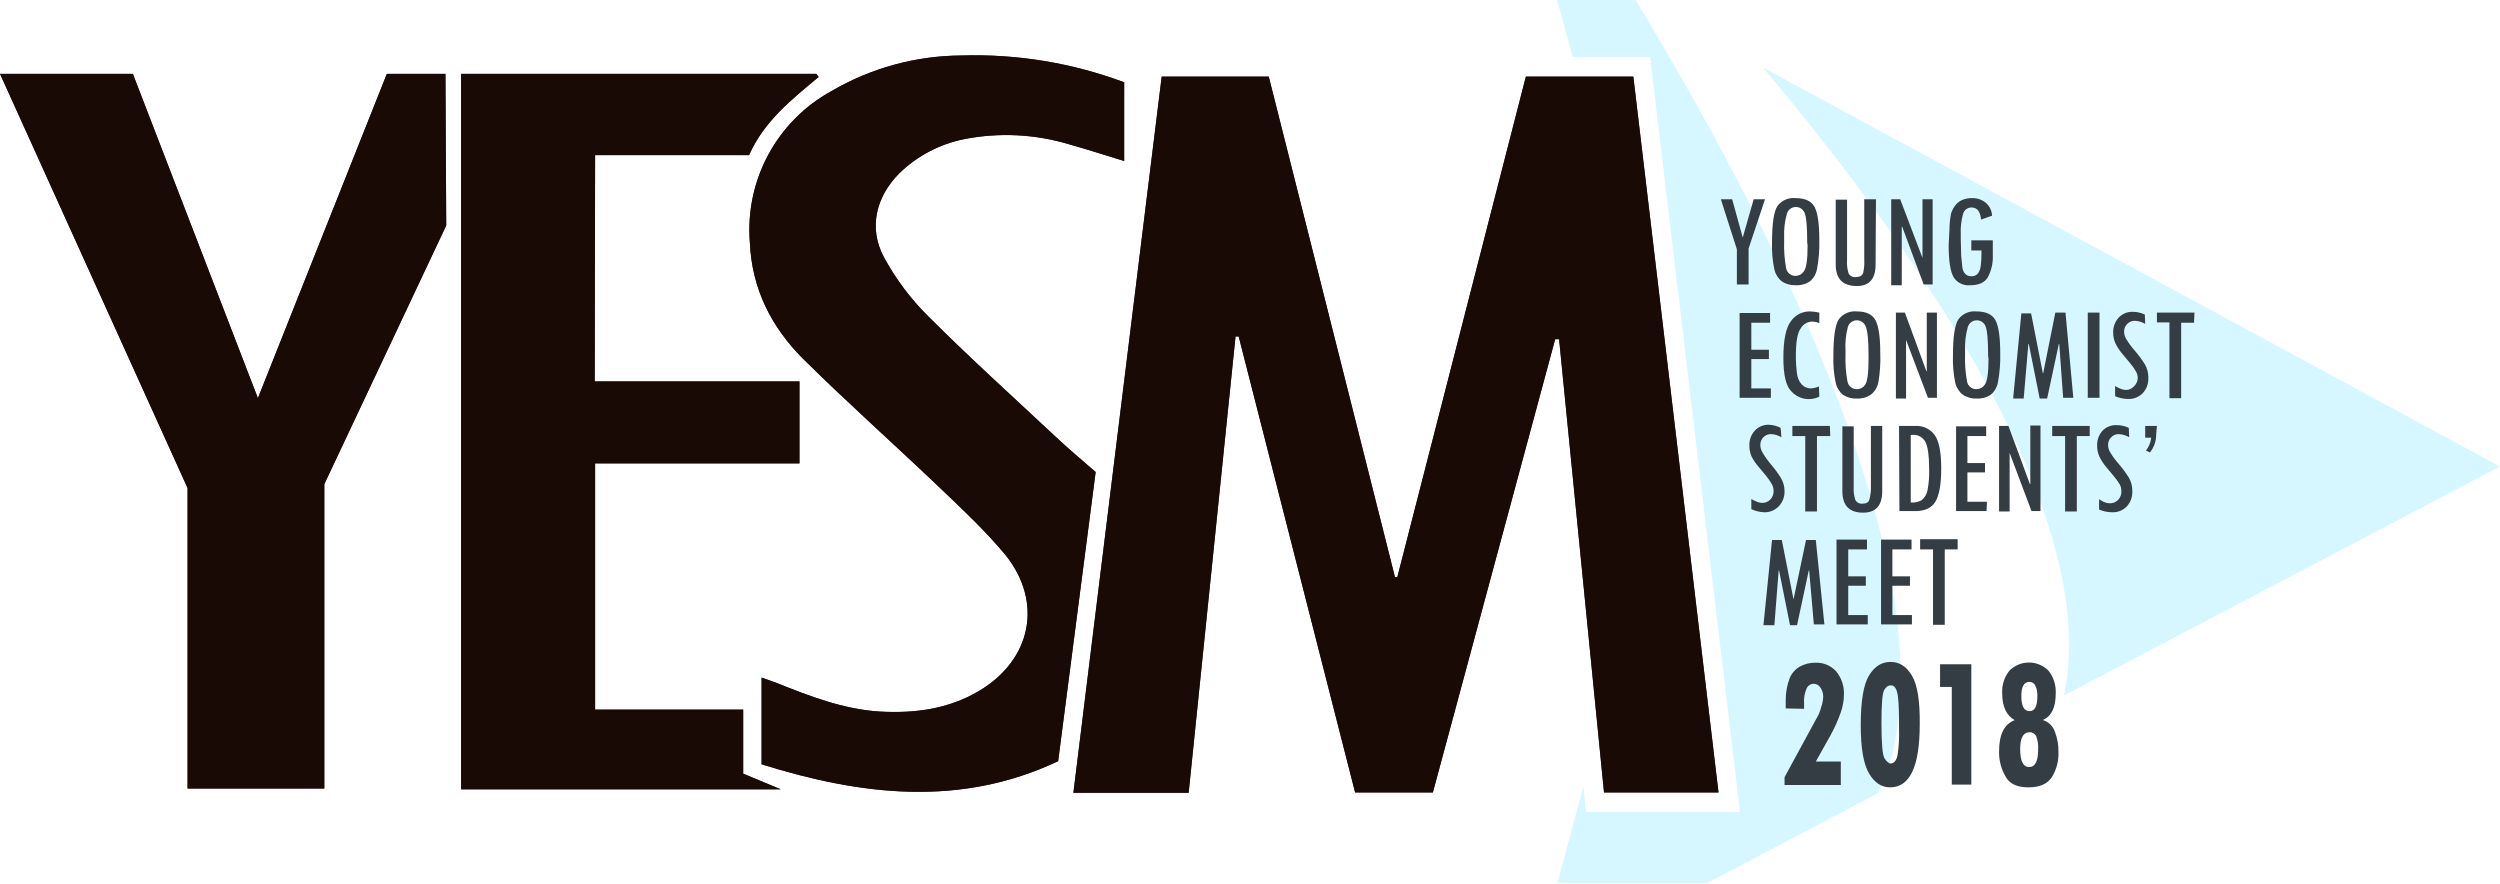
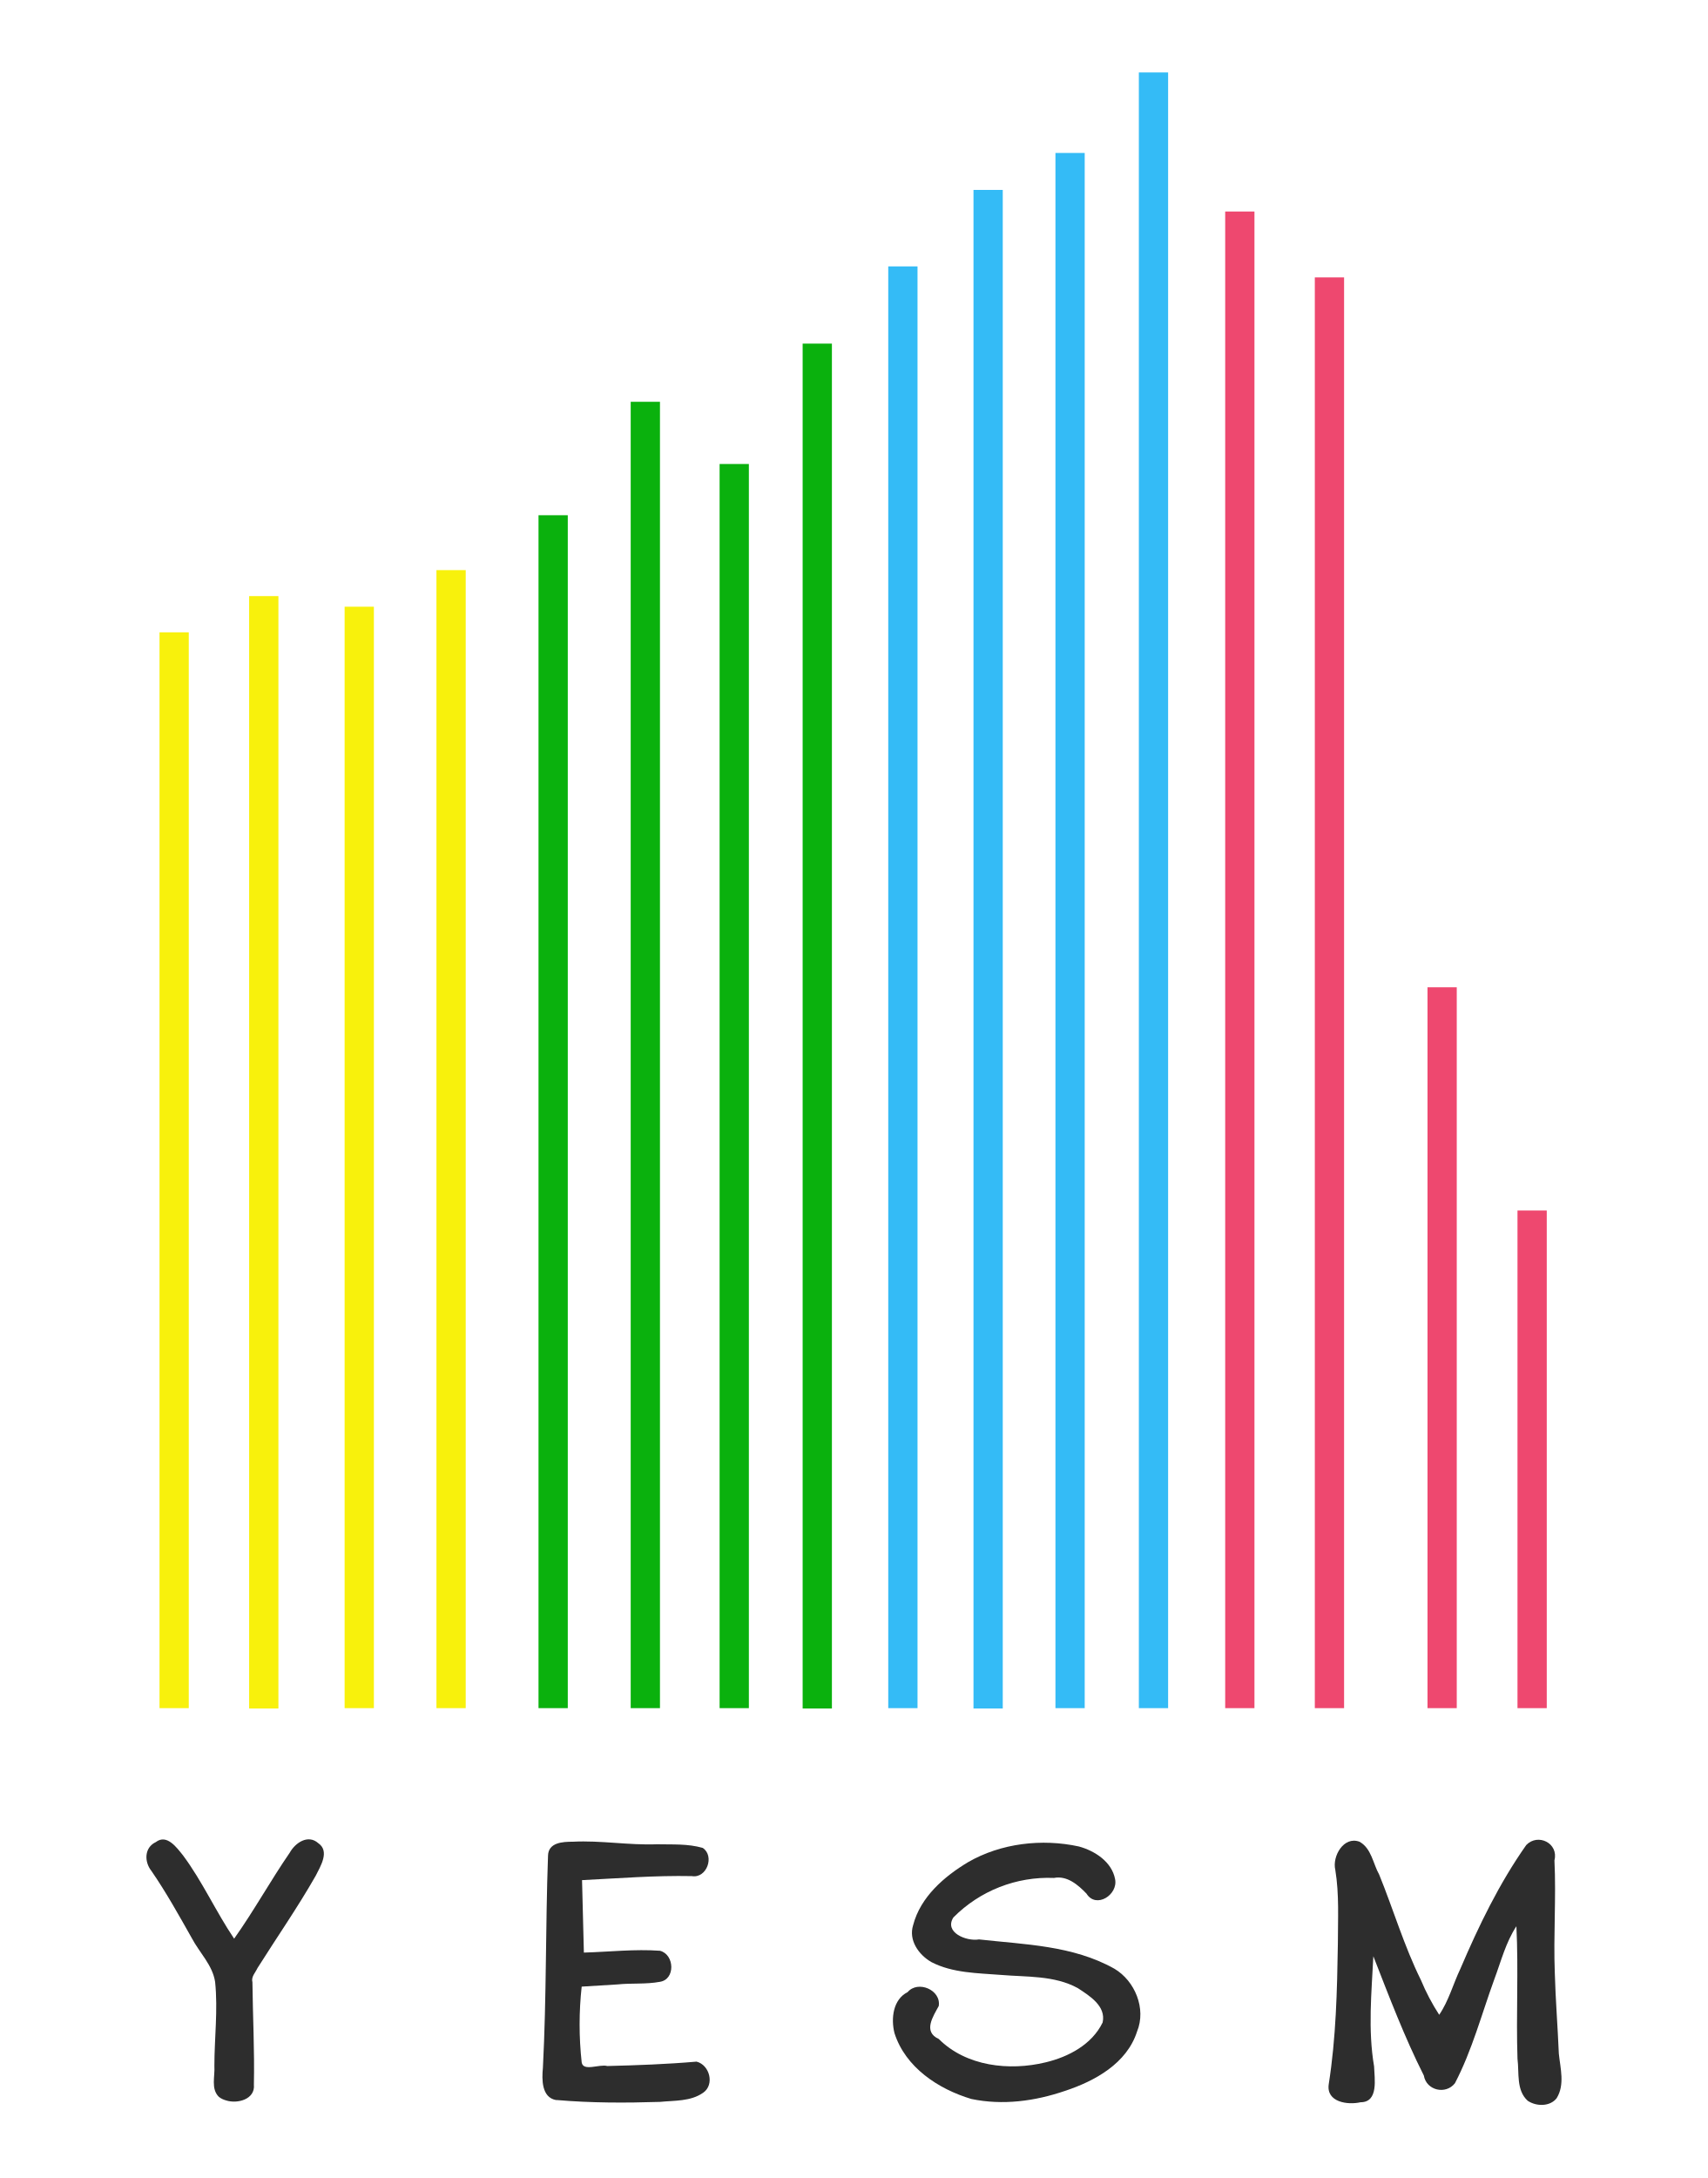
- <svg xmlns="http://www.w3.org/2000/svg" viewBox="0 0 639.8 226">
-   <defs>
-     <filter id="a" color-interpolation-filters="sRGB" filterUnits="userSpaceOnUse">
-       <feColorMatrix values="-1 0 0 0 1 0 -1 0 0 1 0 0 -1 0 1 0 0 0 1 0" />
-     </filter>
-   </defs>
-   <g style="isolation:isolate">
-     <path fill="#d6f7ff" d="M418.5 0h-20v.1l4 14.5h19.8l23 193.2h-39.4l-.7-6.5-6.6 24.7h38.3l43.7-23c10.6-21.3 15-75.2-62-203zM528.2 178l111.6-58.6L451.2 17.3c41.4 49.2 86.6 115.4 77 160.7z" />
-     <path fill="#453d42" d="M390.5 19.6H418l21.8 183.2h-29.3L399 86.8h-1l-31.3 116h-19.9L317 86.1h-.8l-12 116.8h-29.5l22.6-183.3h27.4l32.3 128.1h.6z" />
-     <g mask="url(#b)">
-       <path fill="#190a06" d="M390.5 19.6H418l21.8 183.2h-29.3L399 86.8h-1l-31.3 116h-19.9L317 86.1h-.8l-12 116.8h-29.5l22.6-183.3h27.4l32.3 128.1h.6z" style="fill:#190a06" />
-     </g>
-     <path fill="#453d42" d="M152.2 97.6h52.4v21h-52.3v63h37.9V198l9.6 4H118V18.9h90.9l.6.8c-6.8 5.7-13.9 11.2-17.8 20h-39.4z" />
-     <g mask="url(#c)">
-       <path fill="#190a06" d="M152.2 97.6h52.4v21h-52.3v63h37.9V198l9.6 4H118V18.9h90.9l.6.8c-6.8 5.7-13.9 11.2-17.8 20h-39.4z" style="fill:#190a06" />
-     </g>
-     <path fill="#453d42" d="M287.7 21v20.2c-5-1.5-9.5-3-14.2-4.3a55.8 55.8 0 0 0-26.7-1.3 33.1 33.1 0 0 0-16.6 8.7c-6 6-8 14-4 21.5A64.7 64.7 0 0 0 237.6 81c10.6 10.6 21.8 20.7 32.8 31 3.3 3.1 6.8 6 10 8.8l-9.6 74c-25 11.8-50.3 8.8-75.9.8v-22.2l3.9 1.4c8.5 3.4 17 6.7 26.3 7.3 9 .5 17.6-.6 25.5-5.3 13.4-8 16.4-22.7 6.7-34.8-5-6-10.7-11.4-16.4-16.8-11.7-11.2-23.9-22-35.4-33.4-8-8-13.1-17.8-13.6-29.8a40.5 40.5 0 0 1 20.9-38.7 66.7 66.7 0 0 1 33.3-9.1 109.4 109.4 0 0 1 41.7 6.9z" />
-     <g mask="url(#d)">
-       <path fill="#190a06" d="M287.7 21v20.2c-5-1.5-9.5-3-14.2-4.3a55.8 55.8 0 0 0-26.7-1.3 33.1 33.1 0 0 0-16.6 8.7c-6 6-8 14-4 21.5A64.7 64.7 0 0 0 237.6 81c10.6 10.6 21.8 20.7 32.8 31 3.3 3.1 6.8 6 10 8.8l-9.6 74c-25 11.8-50.3 8.8-75.9.8v-22.2l3.9 1.4c8.5 3.4 17 6.7 26.3 7.3 9 .5 17.6-.6 25.5-5.3 13.4-8 16.4-22.7 6.7-34.8-5-6-10.7-11.4-16.4-16.8-11.7-11.2-23.9-22-35.4-33.4-8-8-13.1-17.8-13.6-29.8a40.5 40.5 0 0 1 20.9-38.7 66.7 66.7 0 0 1 33.3-9.1 109.4 109.4 0 0 1 41.7 6.9z" style="fill:#190a06" />
-     </g>
-     <path fill="#453d42" d="M0 18.9h34l32 83 33-83h15l.2 38.8L83 123.9v77.9H48v-76.9L0 18.9z" />
-     <g mask="url(#e)">
-       <path fill="#190a06" d="M0 18.9h34l32 83 33-83h15l.2 38.8L83 123.9v77.9H48v-76.9L0 18.9z" style="fill:#190a06" />
-     </g>
-     <path fill="#343d44" d="M451.7 51l-4.2 12.6v9.2h-3v-9L440.4 51h2.9l2.7 9.8 2.8-9.8zM453.5 62q0-7.2 1.4-9.3a5.1 5.1 0 0 1 4.6-2q3.7 0 4.9 2.3t1.2 8.4a35.2 35.2 0 0 1-.6 7.5 5.4 5.4 0 0 1-1.8 3.1 5.9 5.9 0 0 1-3.6 1 6 6 0 0 1-3.6-1 5.4 5.4 0 0 1-1.9-3 29 29 0 0 1-.6-7zm9 0q0-6.1-.7-7.6a2.4 2.4 0 0 0-4.5.3 19.2 19.2 0 0 0-.7 6v1.1a31.6 31.6 0 0 0 .5 6.8 2.4 2.4 0 0 0 2.5 2 2.5 2.5 0 0 0 2-1.1q1-1.2 1-6.6zM480 67.7q0 5.5-4.8 5.5-5.4 0-5.4-5.5V51.1h2.9v15.4a9.3 9.3 0 0 0 .4 3.5 1.8 1.8 0 0 0 1.9.9q1.4 0 1.8-1a12 12 0 0 0 .3-3.5V51h3zM494.6 72.8h-2.3L486.8 58h-.1v15H484V51h2.3L492 66V51h2.6zM510 65.2a11.1 11.1 0 0 1-1.3 5.8q-1.2 2-4.5 2a4.5 4.5 0 0 1-4.2-2q-1.3-2.2-1.3-8.3l.2-3.8a23.5 23.5 0 0 1 .4-4.2 6.1 6.1 0 0 1 1-2 4.3 4.3 0 0 1 1.8-1.5 6.3 6.3 0 0 1 2.5-.5 5.3 5.3 0 0 1 3.6 1.2 4.5 4.5 0 0 1 1.6 3.3l-2.8 1q-.3-3.1-2.4-3.1a2.2 2.2 0 0 0-2.2 1.6 16.6 16.6 0 0 0-.6 5.4v1.1l.1 4.2.3 3a3.3 3.3 0 0 0 .5 1.4 2 2 0 0 0 .8.7 2.4 2.4 0 0 0 1 .2 2 2 0 0 0 1.6-.6 3.8 3.8 0 0 0 .8-2 26.6 26.6 0 0 0 .2-4h-2.6v-2.6h5.5zM453.2 101.8h-8V80.1h7.8v2.5h-4.8v6.9h4.5v2.4h-4.5v7.5h5zM465.6 101.5a6 6 0 0 1-7.2-1.4q-2-2-2-8.5 0-7 2-9.5a5.8 5.8 0 0 1 4.7-2.4 11.8 11.8 0 0 1 2.5.3v2.7a5 5 0 0 0-1.9-.4 3.5 3.5 0 0 0-2.9 1.8q-1.2 1.7-1.2 6.8a33 33 0 0 0 .3 4.8 5 5 0 0 0 1.2 2.7 3.2 3.2 0 0 0 2.4 1 5.6 5.6 0 0 0 2-.5zM469.2 91q0-7.2 1.4-9.3a5.1 5.1 0 0 1 4.6-2q3.6 0 4.8 2.3t1.2 8.4a35.2 35.2 0 0 1-.5 7.5 5.4 5.4 0 0 1-1.9 3.1 5.9 5.9 0 0 1-3.6 1 6 6 0 0 1-3.6-1 5.4 5.4 0 0 1-1.8-3 29 29 0 0 1-.6-7zm9 0q0-6.1-.8-7.6a2.4 2.4 0 0 0-4.5.3 19.2 19.2 0 0 0-.6 6v1.1a31.6 31.6 0 0 0 .5 6.8 2.4 2.4 0 0 0 2.5 2 2.5 2.5 0 0 0 2-1.1q.9-1.2.9-6.6zM495.7 101.8h-2.3L487.8 87v15h-2.6V80h2.3L493 95h.1V80h2.6zM499.8 91q0-7.2 1.4-9.3a5.1 5.1 0 0 1 4.6-2q3.7 0 4.9 2.3t1.2 8.4a35.2 35.2 0 0 1-.6 7.5 5.4 5.4 0 0 1-1.8 3.1 5.9 5.9 0 0 1-3.6 1 6 6 0 0 1-3.6-1 5.4 5.4 0 0 1-1.9-3 29 29 0 0 1-.6-7zm9 0q0-6.1-.7-7.6a2.4 2.4 0 0 0-4.5.3 19.2 19.2 0 0 0-.7 6v1.1a31.6 31.6 0 0 0 .5 6.8 2.4 2.4 0 0 0 2.5 2 2.5 2.5 0 0 0 2-1.1q1-1.2 1-6.6zM530.6 101.8H528L527 88h-.1l-3 14H522l-2.8-14h-.1l-1.2 14h-2.7l2.1-21.8h2.5l3 15.3h.1L526 80h2.6zM534.3 80h3v21.8h-3zM549 82.9a5.6 5.6 0 0 0-2.6-.8 2.6 2.6 0 0 0-2 .8 2.7 2.7 0 0 0-.8 2 3.8 3.8 0 0 0 .5 1.8 20.4 20.4 0 0 0 2.2 3 29.4 29.4 0 0 1 2.6 3.5 6.6 6.6 0 0 1 .9 3.5 5.4 5.4 0 0 1-1.5 4 5 5 0 0 1-3.8 1.4 8.7 8.7 0 0 1-3.2-.7v-2.6a7.7 7.7 0 0 0 1.2.6 3.8 3.8 0 0 0 1.6.4 2.8 2.8 0 0 0 2-.9 3 3 0 0 0 1-2.2 3.6 3.6 0 0 0-.5-1.7 14.8 14.8 0 0 0-1.5-2.1l-2-2.4a12.8 12.8 0 0 1-1.7-2.6 6.5 6.5 0 0 1-.6-2.8 5.4 5.4 0 0 1 1.4-3.8 4.7 4.7 0 0 1 3.6-1.5 7 7 0 0 1 3.1.7zM561.5 82.6h-3.3v19.3h-3V82.5H552V80h9.6zM455.9 111.9a5.6 5.6 0 0 0-2.6-.8 2.6 2.6 0 0 0-2 .8 2.7 2.7 0 0 0-.8 2 3.8 3.8 0 0 0 .5 1.8 20.4 20.4 0 0 0 2.1 3 29.4 29.4 0 0 1 2.6 3.5 6.6 6.6 0 0 1 1 3.5 5.4 5.4 0 0 1-1.5 3.9 5 5 0 0 1-3.8 1.5 8.7 8.7 0 0 1-3.2-.8v-2.6a7.7 7.7 0 0 0 1.2.6 3.8 3.8 0 0 0 1.6.4 2.8 2.8 0 0 0 2-.8 3 3 0 0 0 .9-2.2 3.6 3.6 0 0 0-.4-1.7 14.8 14.8 0 0 0-1.5-2.2l-2-2.4a12.8 12.8 0 0 1-1.7-2.5 6.5 6.5 0 0 1-.6-2.8 5.4 5.4 0 0 1 1.4-3.9 4.7 4.7 0 0 1 3.6-1.5 7 7 0 0 1 3 .8zM468.4 111.6H465v19.3h-3v-19.3h-3.3V109h9.6zM481.7 125.7q0 5.5-4.9 5.5-5.3 0-5.3-5.5v-16.6h2.9v15.4a9.3 9.3 0 0 0 .4 3.4 1.8 1.8 0 0 0 1.8 1q1.5 0 1.8-1a12 12 0 0 0 .4-3.5V109h2.9zM486 109h4.3a5.7 5.7 0 0 1 4.8 2.3q1.7 2.3 1.7 8.6 0 6-1.5 8.5t-5.5 2.4h-3.7zm3 2.3v17.3a4.8 4.8 0 0 0 2.8-.6 4.3 4.3 0 0 0 1.5-2.6 24.6 24.6 0 0 0 .4-5.6q0-4.7-.9-6.6a3.4 3.4 0 0 0-3.4-1.9zM508.4 130.8h-7.8v-21.7h7.7v2.5h-4.8v6.9h4.5v2.4h-4.5v7.5h5zM522.2 130.8h-2.3l-5.6-14.9v15h-2.7V109h2.4l5.5 14.9h.1v-15h2.6zM534.8 111.6h-3.3v19.3h-3v-19.3h-3.3V109h9.6zM544.9 111.9a5.6 5.6 0 0 0-2.6-.8 2.6 2.6 0 0 0-2 .8 2.7 2.7 0 0 0-.8 2 3.8 3.8 0 0 0 .5 1.8 20.4 20.4 0 0 0 2.2 3 29.4 29.4 0 0 1 2.6 3.5 6.6 6.6 0 0 1 .9 3.5 5.4 5.4 0 0 1-1.5 4 5 5 0 0 1-3.8 1.4 8.7 8.7 0 0 1-3.2-.7v-2.6h.1a7.7 7.7 0 0 0 1 .6 3.8 3.8 0 0 0 1.7.4 2.8 2.8 0 0 0 2.1-.9 3 3 0 0 0 .8-2.2 3.6 3.6 0 0 0-.4-1.7 14.8 14.8 0 0 0-1.5-2.1l-2-2.4a12.8 12.8 0 0 1-1.7-2.6 6.5 6.5 0 0 1-.6-2.8 5.4 5.4 0 0 1 1.4-3.9 4.7 4.7 0 0 1 3.6-1.4 7 7 0 0 1 3.1.7zM551.8 111.3a7.1 7.1 0 0 1-1.6 4.5l-1-.5a6.4 6.4 0 0 0 1.3-3 1.1 1.1 0 0 0 0-.3H549v-3h3zM466.9 159.8h-2.7L463 146h-.1l-3 14h-1.8l-2.8-14h-.1l-1.1 14h-2.8l2.2-21.8h2.5l3 15.2 3.2-15.2h2.5zM478 159.8h-8v-21.7h7.8v2.5H473v6.9h4.5v2.4H473v7.5h5zM489.3 159.8h-7.9v-21.7h7.8v2.5h-4.9v6.9h4.5v2.4h-4.5v7.5h5zM501 140.6h-3.3v19.3h-3v-19.3h-3.3V138h9.6zM457 181.3V179a15.7 15.7 0 0 1 1-5.4 6 6 0 0 1 2.6-3 8 8 0 0 1 4-1 6.8 6.8 0 0 1 5.3 2.2 8.8 8.8 0 0 1 2 6 14.1 14.1 0 0 1-.8 4.5 39.5 39.5 0 0 1-2.7 6l-3.7 6.6h6.4v6h-14.4v-2l8.7-16a12.3 12.3 0 0 0 .7-2 9.4 9.4 0 0 0 .5-2.6 4 4 0 0 0-.7-2.3 2 2 0 0 0-1.6-1 2 2 0 0 0-2 1.3 8 8 0 0 0-.6 3.7v1.4zM483.9 169.4q3.3 0 5.4 3.5t2 12.4q0 8.2-1.9 12.2t-5.7 4q-3.3 0-5.4-3.6t-2.1-12.3q0-9.2 2.1-12.7t5.5-3.5zm-.1 6q-.9 0-1.6 1.2t-.7 8.4q0 7.9.8 9.1t1.5 1.3q1.3 0 1.8-2a35.8 35.8 0 0 0 .4-6.9v-1.6q0-6-.5-7.8t-1.7-1.7zM504.5 200.8h-5v-25h-3V170h8zM522.9 184.3a4.7 4.7 0 0 1 3 3 13.5 13.5 0 0 1 .9 5.1 11.4 11.4 0 0 1-1.7 6.5q-1.7 2.6-6 2.6t-5.8-2.7a12.3 12.3 0 0 1-1.7-6.5q0-6.5 4-8-3.2-1.8-3.2-6.9a8.5 8.5 0 0 1 1.8-5.7 7 7 0 0 1 10.1 0 8.7 8.7 0 0 1 1.8 5.8q0 5.3-3.2 6.7zm-3.6 12q2.3 0 2.3-4.5a8 8 0 0 0-.5-3.4 1.8 1.8 0 0 0-1.7-1q-2.4 0-2.4 4.3 0 4.6 2.3 4.6zm.1-14.3q2 0 2-3.8a5.7 5.7 0 0 0-.5-2.7 1.7 1.7 0 0 0-1.5-1q-2.1 0-2.1 3.6 0 3.9 2.1 3.9z" />
-   </g>
+ <svg xmlns="http://www.w3.org/2000/svg" width="466.8" height="595.2">
+   <path fill="#2d2d2d" d="M59.8 573c-2.2-2.2-1-5.6-1.2-8.4 0-7.6 1-15.3.2-23-.7-4.6-4.3-8-6.4-12-3.5-6.2-7-12.5-11-18.3-2-2.5-2-6.4 1.2-7.9 3-2.3 5.7 1.5 7.4 3.6 5.3 7.1 9 15.4 14 22.8 5.4-7.6 9.9-15.8 15.2-23.5 1.5-2.7 5-5.1 7.8-2.6 3.2 2.2.6 6.3-.7 8.9-4.9 8.6-10.6 16.8-15.9 25.2-.6 1.3-1.8 2.4-1.4 3.9.1 9.3.6 18.6.4 28 .4 4-4.5 5.3-7.6 4.3-.7-.2-1.4-.5-2-1z" />
+   <path fill="#2d2d2d" d="M152 573.9c-4-.7-3.9-5.7-3.6-8.8 1-19.3.7-38.6 1.4-58 .1-3.6 4-3.8 6.8-3.8 7.6-.4 15.3 1 23 .7 4.1.1 8.4-.2 12.5 1 3.3 2.2 1.1 8.4-3 7.7-10-.2-20 .6-30 1.1l.5 19.8c7-.2 13.9-1 20.8-.5 4 1 4.3 7.9-.1 8.5-3.8.7-7.7.3-11.5.7l-9.8.6a95 95 0 0 0 0 20.7c.4 2.6 4.9.4 7 1 8.1-.2 16.3-.5 24.4-1.2 3.6.9 5 6.3 1.8 8.5-3.4 2.4-7.8 2.1-11.8 2.5-9.4.3-18.8.3-28.1-.5h-.4z" />
+   <path fill="#2d2d2d" d="M265.5 573.6c-9-2.7-18-8.6-21-18-1-4-.4-9.2 3.6-11.2 2.8-3.3 9.2-.6 8.5 3.8-1.5 2.8-4.4 7 0 9 7.5 7.5 19.3 8.8 29.2 6.4 6.3-1.5 12.7-4.9 15.6-10.9 1-4.5-3.6-7.3-6.8-9.4-6.4-3.5-14-3-21-3.6-6.4-.5-13.2-.5-19-3.5-3.5-2-6.3-6-5-10.1 2-7.7 8.5-13.3 15-17.2 9-5.2 20.2-6.5 30.3-4.3 4.4 1.2 9 4.2 9.9 8.9.9 4.3-5.2 8.2-7.8 4-2.3-2.4-5.3-5-8.9-4.3a36.6 36.6 0 0 0-27.5 10.8c-2.6 4.1 3.6 6.6 7 6 12.4 1.4 25.6 1.6 37 8 5.6 3.3 8.8 10.9 6.2 17.2-2.8 8.7-11.5 13.5-19.7 16.2-8.2 2.8-17 4-25.6 2.2z" />
+   <path fill="#2d2d2d" d="M417.6 574.1c-3.2-2.9-2.3-7.6-2.8-11.5-.4-12 .3-24.2-.3-36.2-2.9 4.4-4.2 9.6-6 14.4-3.5 9.6-6.1 19.5-10.8 28.5-2.5 3.2-7.8 2-8.5-2.1-5.3-10.5-9.5-21.6-13.8-32.6-.5 10-1.5 20.1.2 30.1.1 3.3 1.3 9.8-3.7 9.8-3.5.8-9.4 0-8.7-4.9 2-12.7 2.3-25.6 2.5-38.4 0-6.7.4-13.5-.7-20.2-.9-3.7 2.3-9.3 6.6-7.7 3.3 1.8 3.7 6 5.4 9 3.9 9.6 6.8 19.5 11.4 28.8a59 59 0 0 0 5 9.5c2.6-3.8 3.8-8.4 5.8-12.6 5-11.7 10.6-23.3 18-33.8 3.2-3.3 8.9-.5 7.7 4.2.5 10.2-.3 20.5.1 30.8.2 7.3.8 14.7 1.1 22 .4 4 1.7 8.5-.6 12.2-1.8 2.3-5.5 2.3-7.9.7z" />
+   <rect fill="#f8f10c" width="8" height="294" x="43.6" y="172.8" />
+   <rect fill="#f8f10c" width="8" height="304" x="68.1" y="162.9" />
+   <rect fill="#f8f10c" width="8" height="301" x="94.2" y="165.8" />
+   <rect fill="#f8f10c" width="8" height="311" x="119.3" y="155.8" />
+   <rect fill="#0ab10d" width="8" height="326" x="147.2" y="140.8" />
+   <rect fill="#0ab10d" width="8" height="357" x="172.4" y="109.8" />
+   <rect fill="#0ab10d" width="8" height="340" x="196.7" y="126.8" />
+   <rect fill="#0ab10d" width="8" height="373" x="219.4" y="93.9" />
+   <rect fill="#34bbf6" width="8" height="394" x="242.8" y="72.8" />
+   <rect fill="#34bbf6" width="8" height="415" x="266.1" y="51.9" />
+   <rect fill="#34bbf6" width="8" height="425" x="288.5" y="41.8" />
+   <rect fill="#34bbf6" width="8" height="447" x="311.3" y="19.8" />
+   <rect fill="#ee486f" width="8" height="409" x="334.9" y="57.8" />
+   <rect fill="#ee486f" width="8" height="391" x="359.4" y="75.8" />
+   <rect fill="#ee486f" width="8" height="197" x="390.2" y="269.8" />
+   <rect fill="#ee486f" width="8" height="136" x="414.8" y="330.8" />
</svg>
